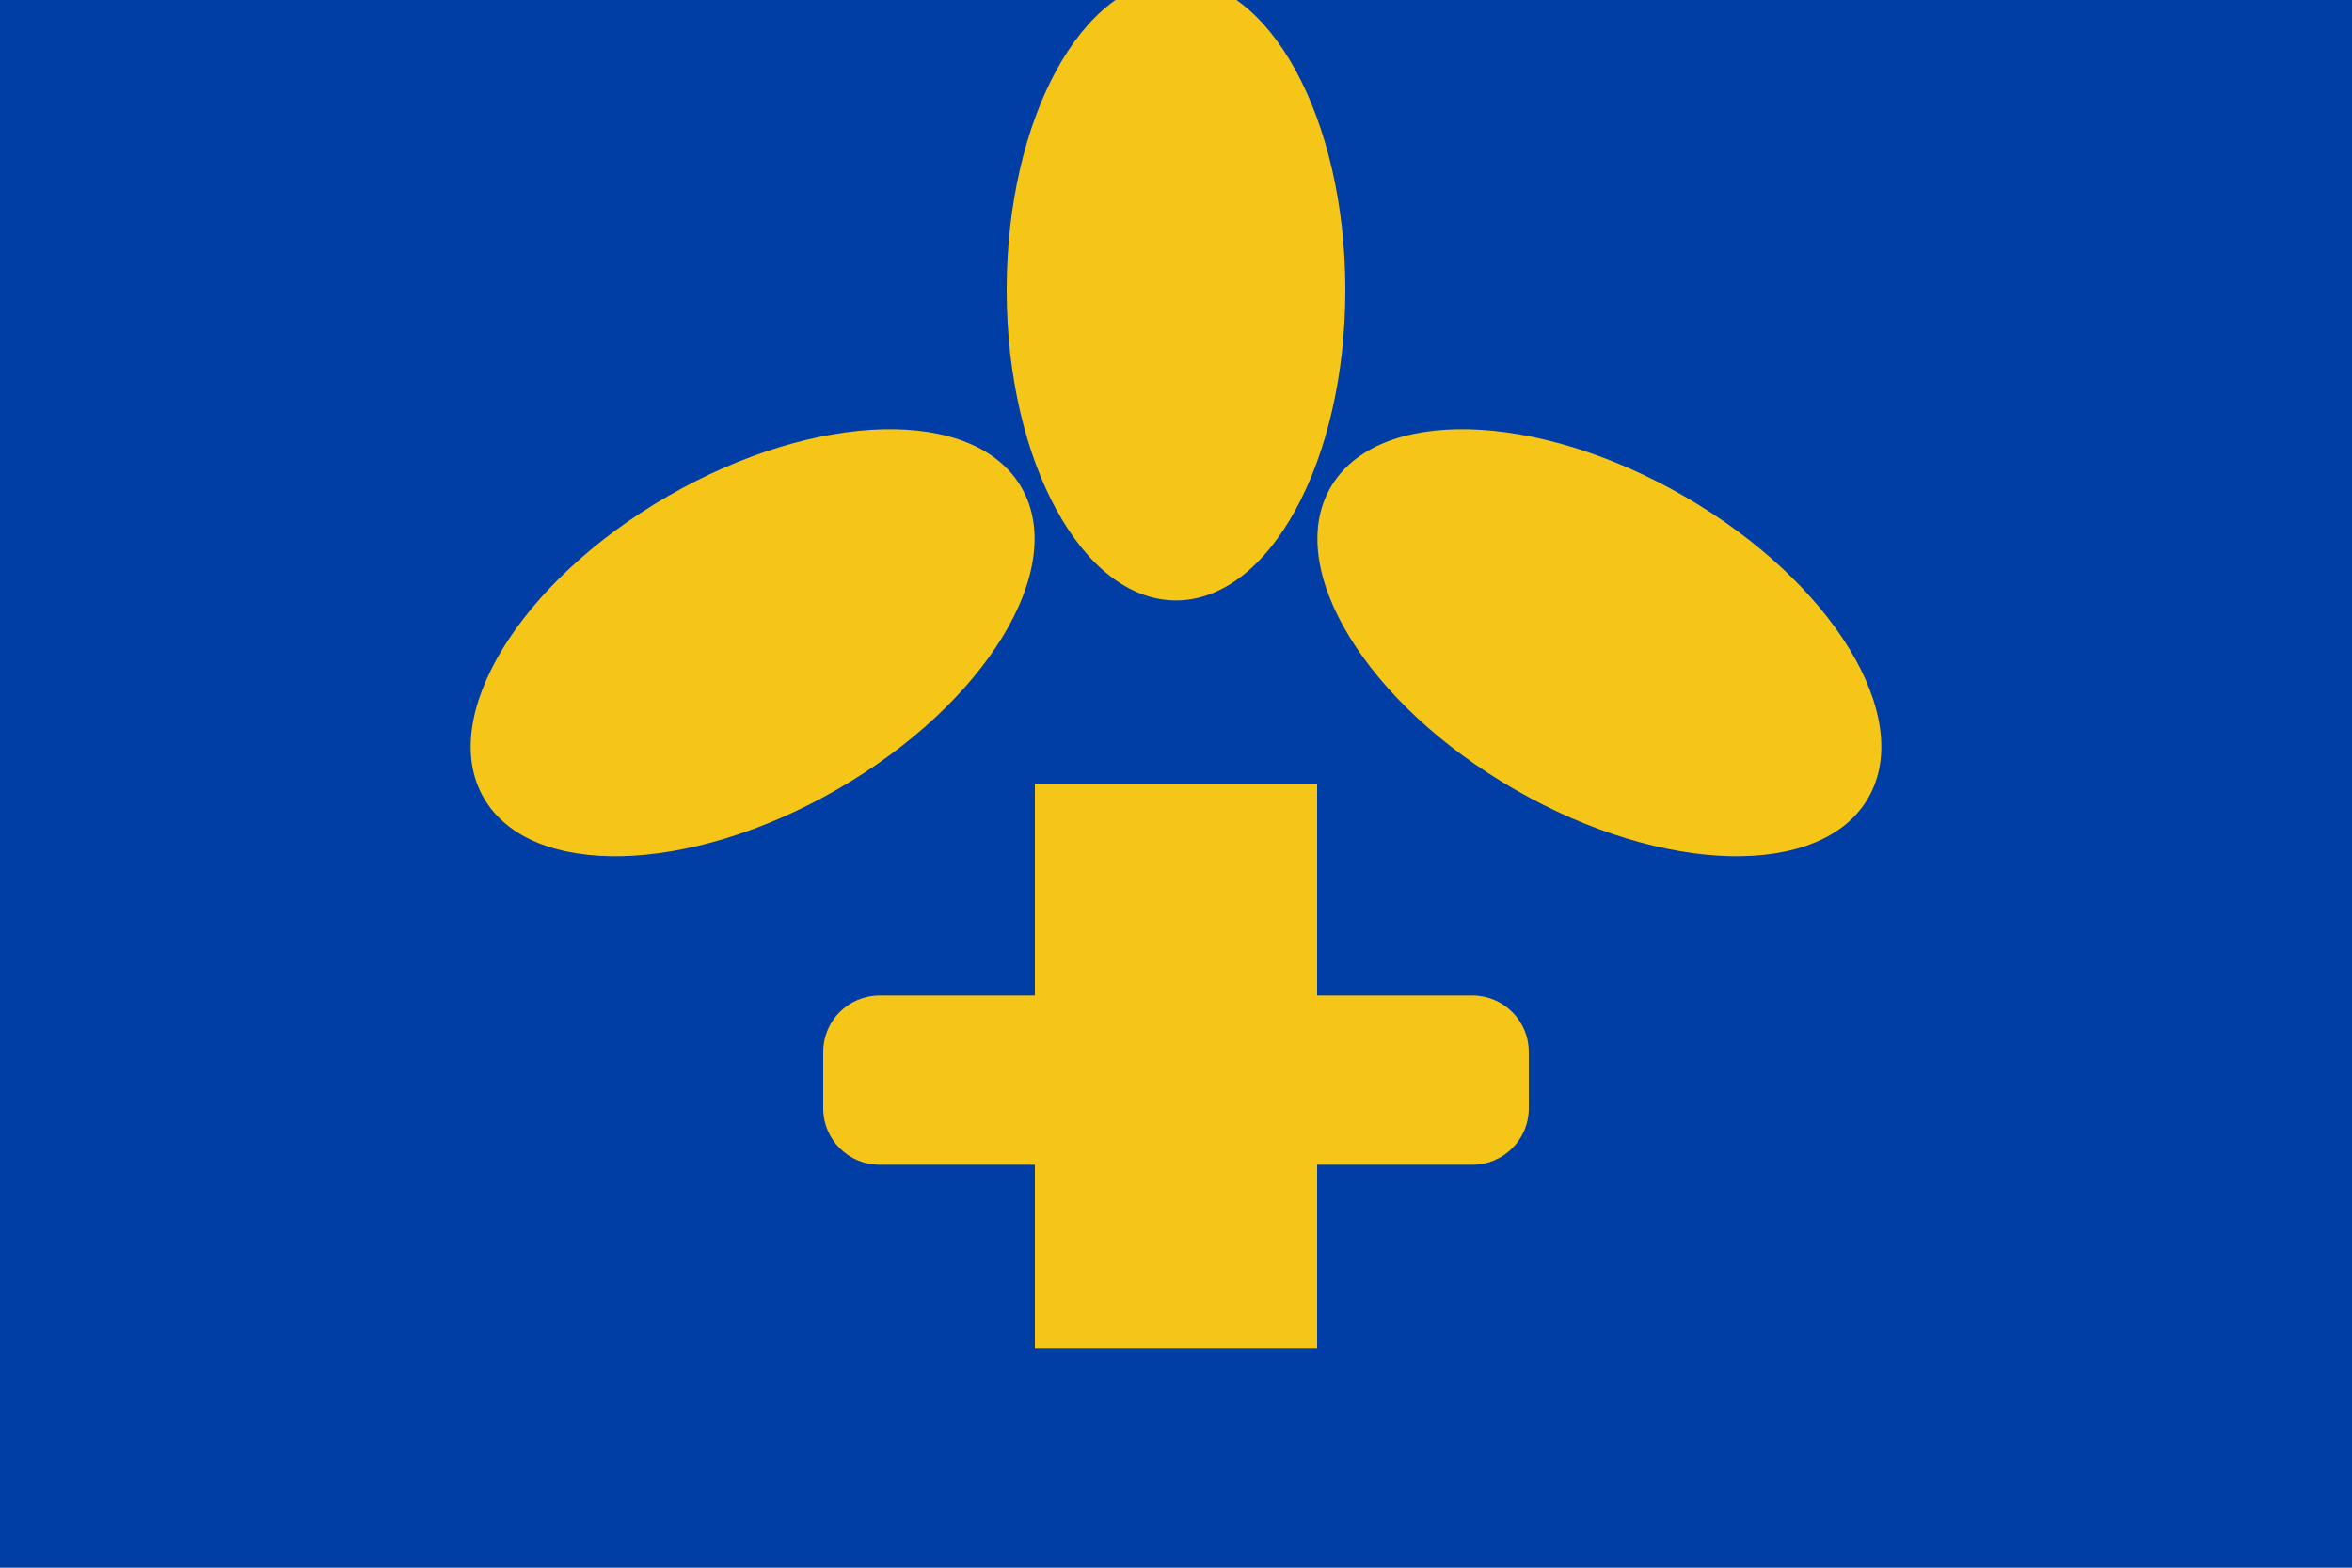
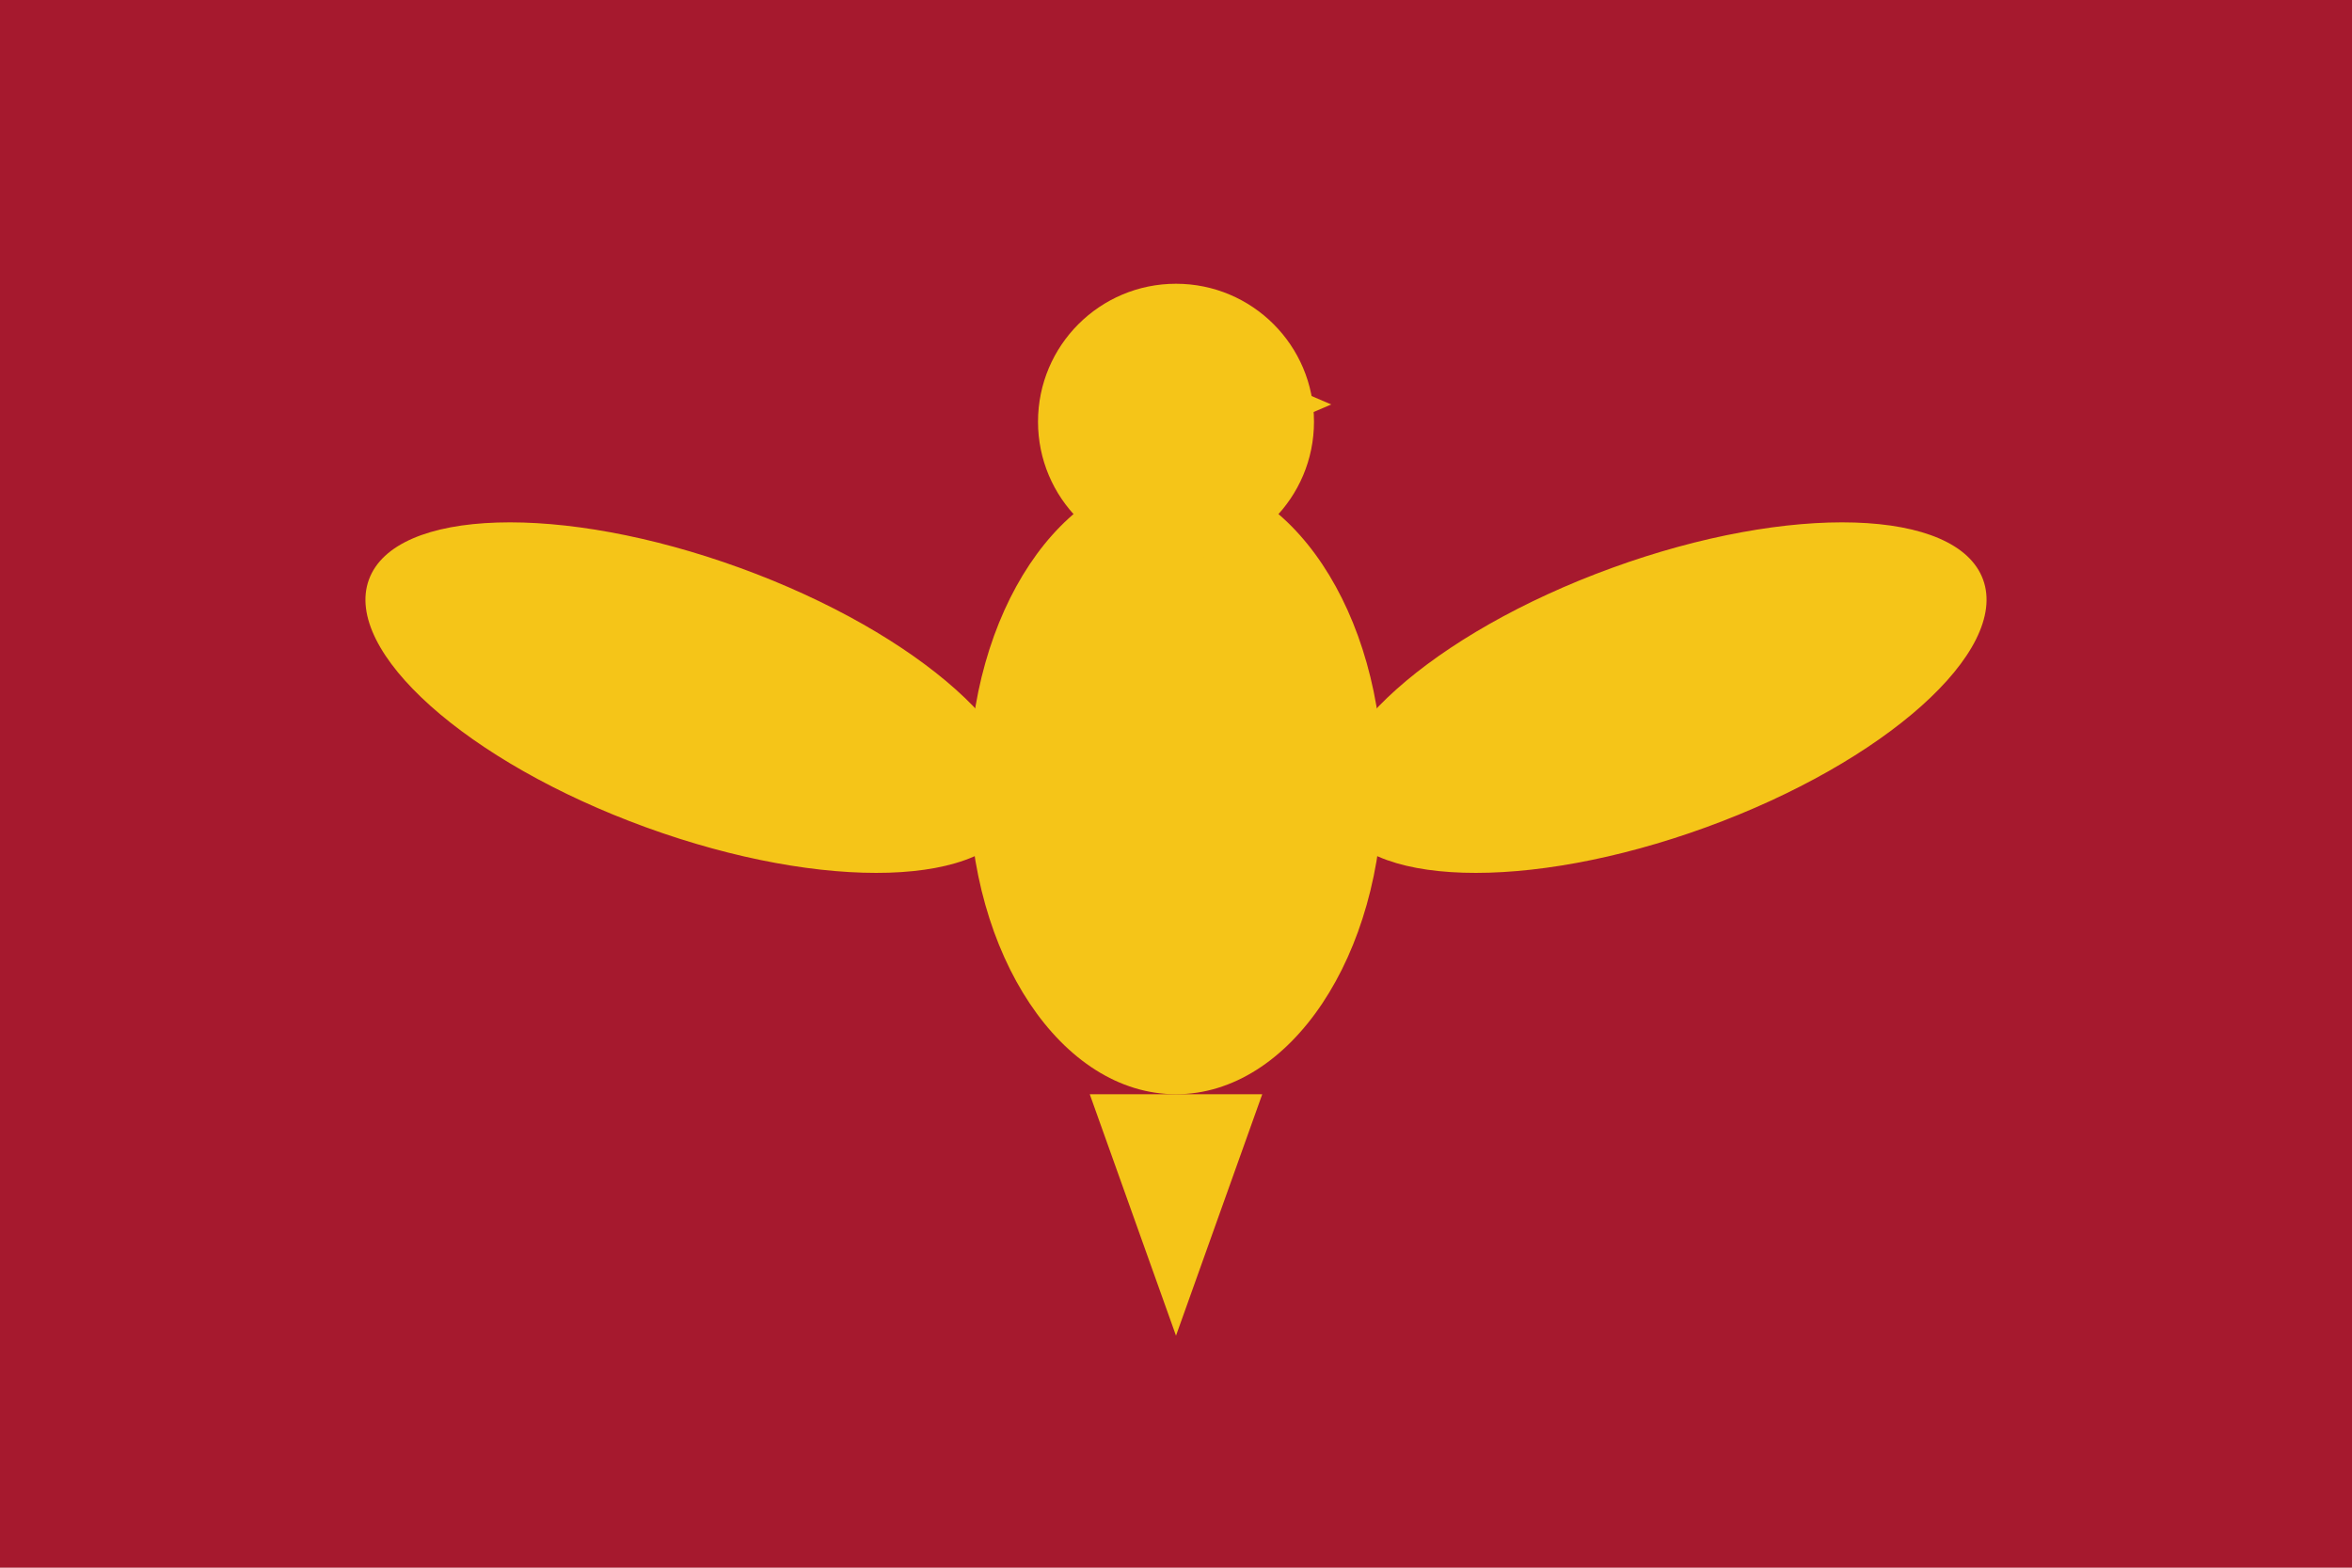
<svg xmlns="http://www.w3.org/2000/svg" viewBox="0 0 3 2">
-   <rect width="3" height="2" fill="#003DA5" />
-   <g transform="translate(1.5,1) scale(0.18)" fill="#F5C518">
-     <rect x="-1" y="0" width="2" height="4" />
-     <ellipse cx="-3" cy="-1" rx="2.2" ry="1.2" transform="rotate(-30,-3,-1)" />
-     <ellipse cx="3" cy="-1" rx="2.2" ry="1.2" transform="rotate(30,3,-1)" />
-     <ellipse cx="0" cy="-3.5" rx="1.2" ry="2.2" />
-     <rect x="-2.5" y="1.5" width="5" height="1.2" rx="0.4" />
+   <rect width="3" height="2" fill="#A6192E" />
+   <g transform="translate(1.5,1) scale(0.22)" fill="#F5C518">
+     <ellipse cx="0" cy="0" rx="1.2" ry="1.8" />
+     <ellipse cx="-2.8" cy="-0.5" rx="2" ry="0.8" transform="rotate(20,-2.8,-0.5)" />
+     <ellipse cx="2.8" cy="-0.5" rx="2" ry="0.8" transform="rotate(-20,2.8,-0.5)" />
+     <circle cx="0" cy="-2.1" r="0.8" />
+     <polygon points="0.2,-2.5 0.9,-2.2 0.2,-1.9" />
+     <polygon points="-0.5,1.8 0,3.2 0.5,1.8" />
  </g>
</svg>
